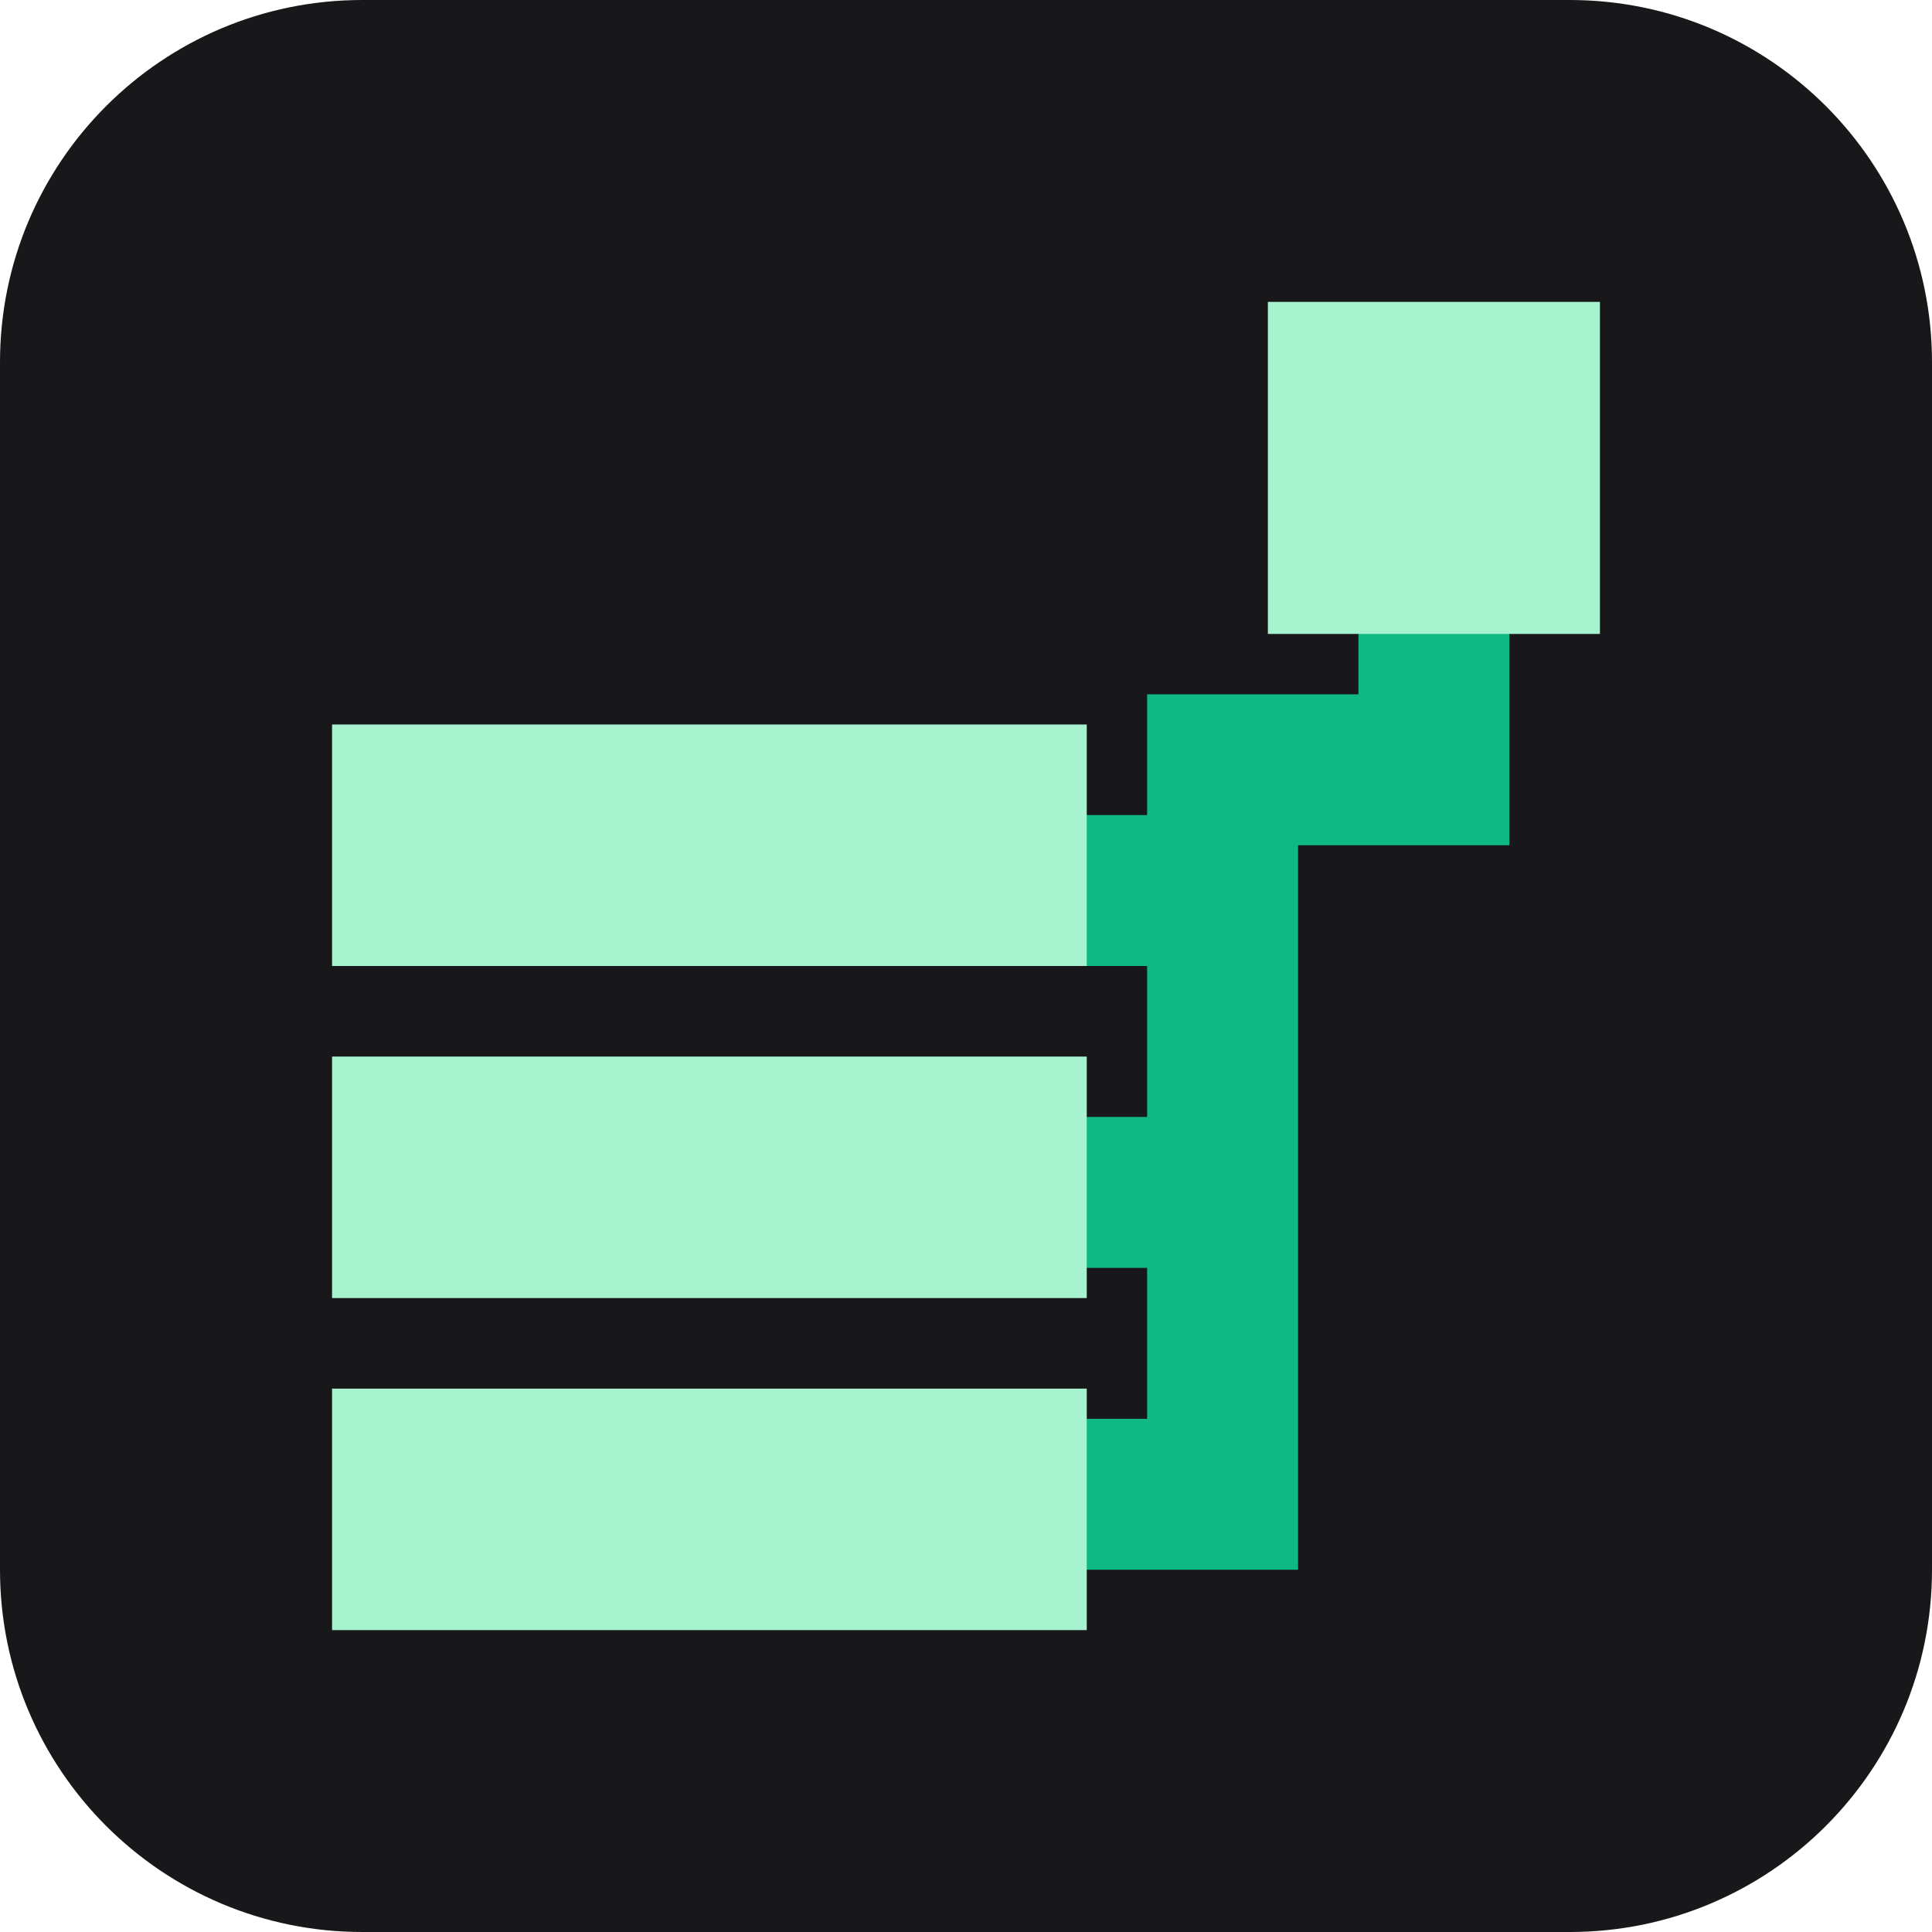
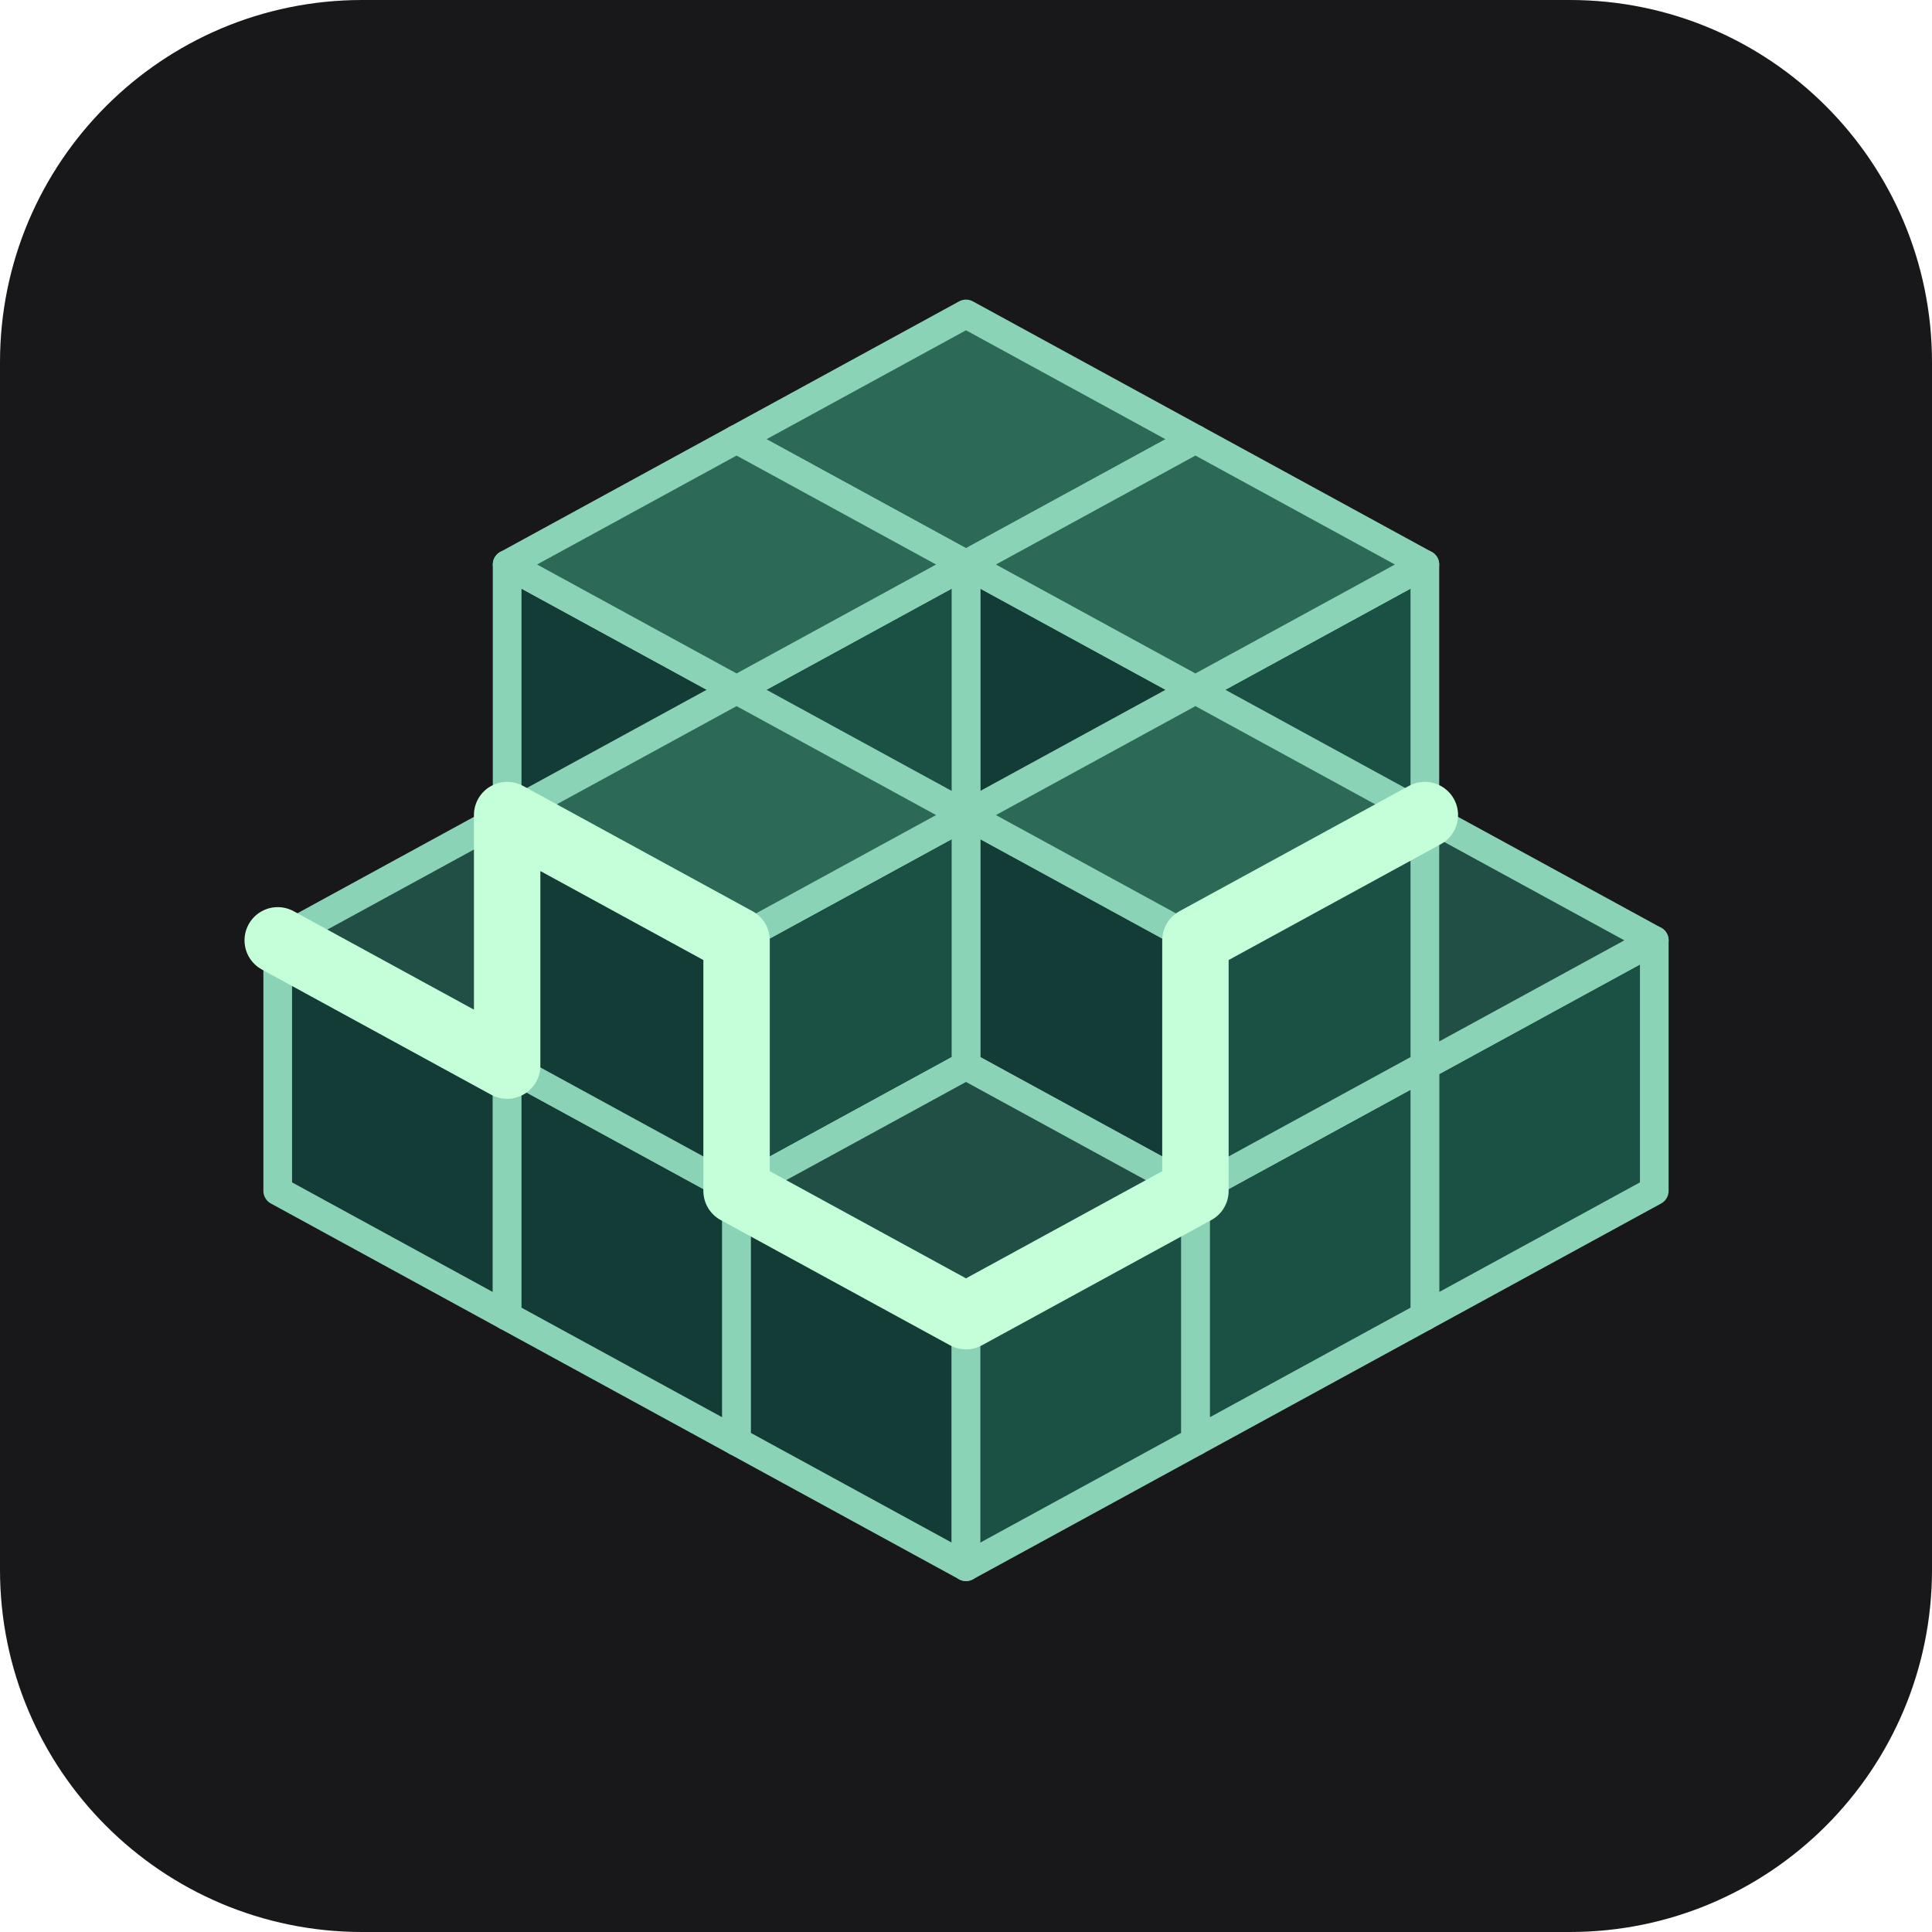
<svg xmlns="http://www.w3.org/2000/svg" viewBox="0 0 64 64" role="img" aria-labelledby="title">
  <rect width="64" height="64" rx="12" fill="#18181b" />
-   <path d="M45 16h5v12h-7v24H33v-5h5v-5h-5v-5h5v-5h-5v-5h5v-4h7z" fill="#10b981" />
-   <path d="M11 24h25v8H11zM11 35h25v8H11zM11 46h25v8H11zM42 10h11v11H42z" fill="#a7f3d0" />
+   <g stroke="#8bd3b7" stroke-width="0.95" stroke-linejoin="round">
+     <path d="M32 10.4L39.6 14.55L32 18.7L24.4 14.55Z" fill="#2c6a57" />
+     <path d="M32 18.7L39.6 22.85L39.6 31.15L32 27Z" fill="#143c36" />
+     <path d="M47.2 18.7L39.6 22.85L39.6 31.15L47.2 27Z" fill="#1b5145" />
+     <path d="M39.6 14.55L47.2 18.7L39.6 22.85L32 18.7Z" fill="#2c6a57" />
+     <path d="M16.8 18.7L24.4 22.85L24.4 31.15L16.8 27Z" fill="#143c36" />
+     <path d="M32 18.7L24.4 22.85L24.4 31.15L32 27Z" fill="#1b5145" />
+     <path d="M24.4 14.55L32 18.7L24.4 22.85L16.8 18.7Z" fill="#2c6a57" />
+     <path d="M54.8 31.15L47.2 35.3L47.2 43.6L54.8 39.45Z" fill="#1b5145" />
+     <path d="M47.2 27L54.8 31.15L47.2 35.3L39.6 31.15Z" fill="#214f46" />
+     <path d="M32 27L39.6 31.15L32 35.3L24.4 31.15Z" fill="#214f46" />
+     <path d="M9.2 31.15L16.8 35.3L16.8 43.6L9.2 39.45Z" fill="#143c36" />
+     <path d="M16.8 27L24.4 31.15L16.8 35.3L9.2 31.15Z" fill="#214f46" />
+     <path d="M47.2 35.3L39.6 39.45L39.6 47.75L47.2 43.6Z" fill="#1b5145" />
+     <path d="M32 27L39.6 31.15L39.6 39.45L32 35.3Z" fill="#143c36" />
+     <path d="M47.2 27L39.6 31.15L39.6 39.45L47.2 35.3Z" fill="#1b5145" />
+     <path d="M39.6 22.85L47.2 27L39.6 31.15L32 27Z" fill="#2c6a57" />
+     <path d="M16.8 35.3L24.4 39.45L24.4 47.75L16.8 43.6Z" fill="#143c36" />
+     <path d="M16.8 27L24.4 31.15L24.4 39.45L16.8 35.3Z" fill="#143c36" />
+     <path d="M32 27L24.4 31.15L24.4 39.45L32 35.3Z" fill="#1b5145" />
+     <path d="M24.4 22.85L32 27L24.4 31.15L16.8 27Z" fill="#2c6a57" />
+     <path d="M24.4 39.45L32 43.6L32 51.9L24.4 47.75Z" fill="#143c36" />
+     <path d="M39.6 39.45L32 43.6L32 51.9L39.6 47.75Z" fill="#1b5145" />
+     <path d="M32 35.3L39.6 39.45L32 43.6L24.4 39.45Z" fill="#214f46" />
+   </g>
+   <path d="M9.2 31.15L16.8 35.3L16.8 27L24.4 31.15L24.4 39.45L32 43.6L39.6 39.45L39.6 31.15L47.2 27" fill="none" stroke="#c4ffda" stroke-width="2.2" stroke-linecap="round" stroke-linejoin="round" />
</svg>
